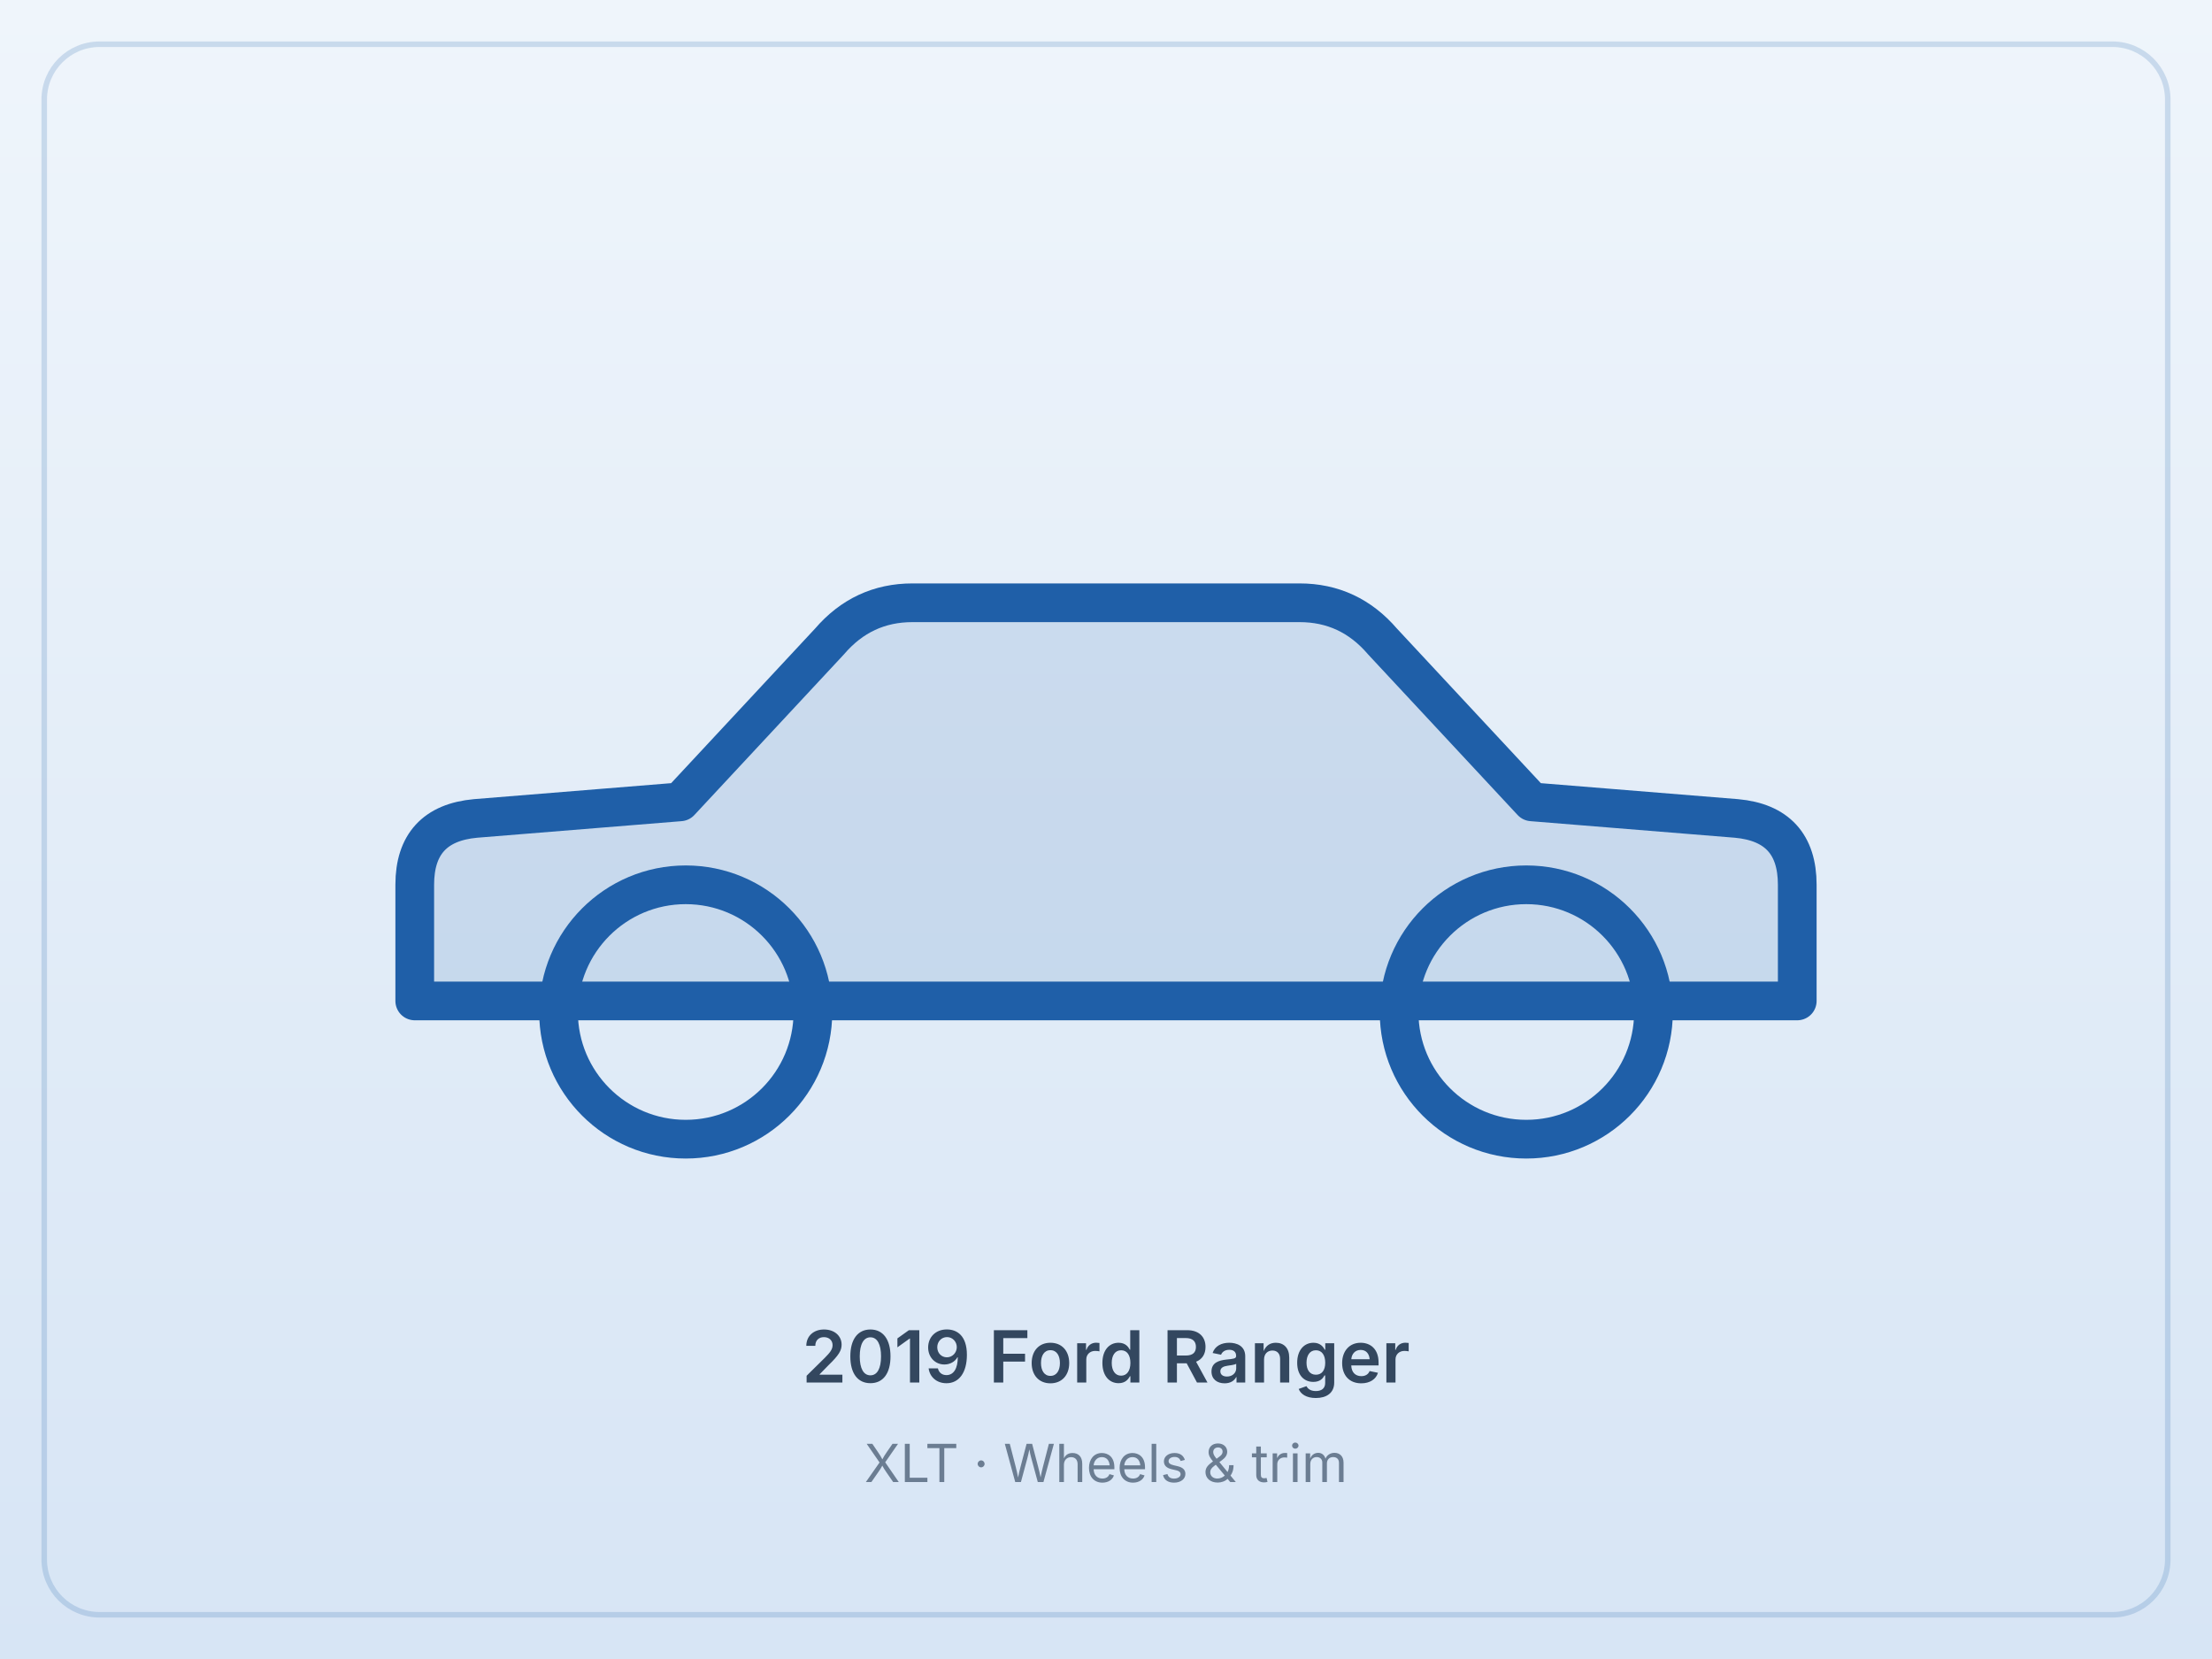
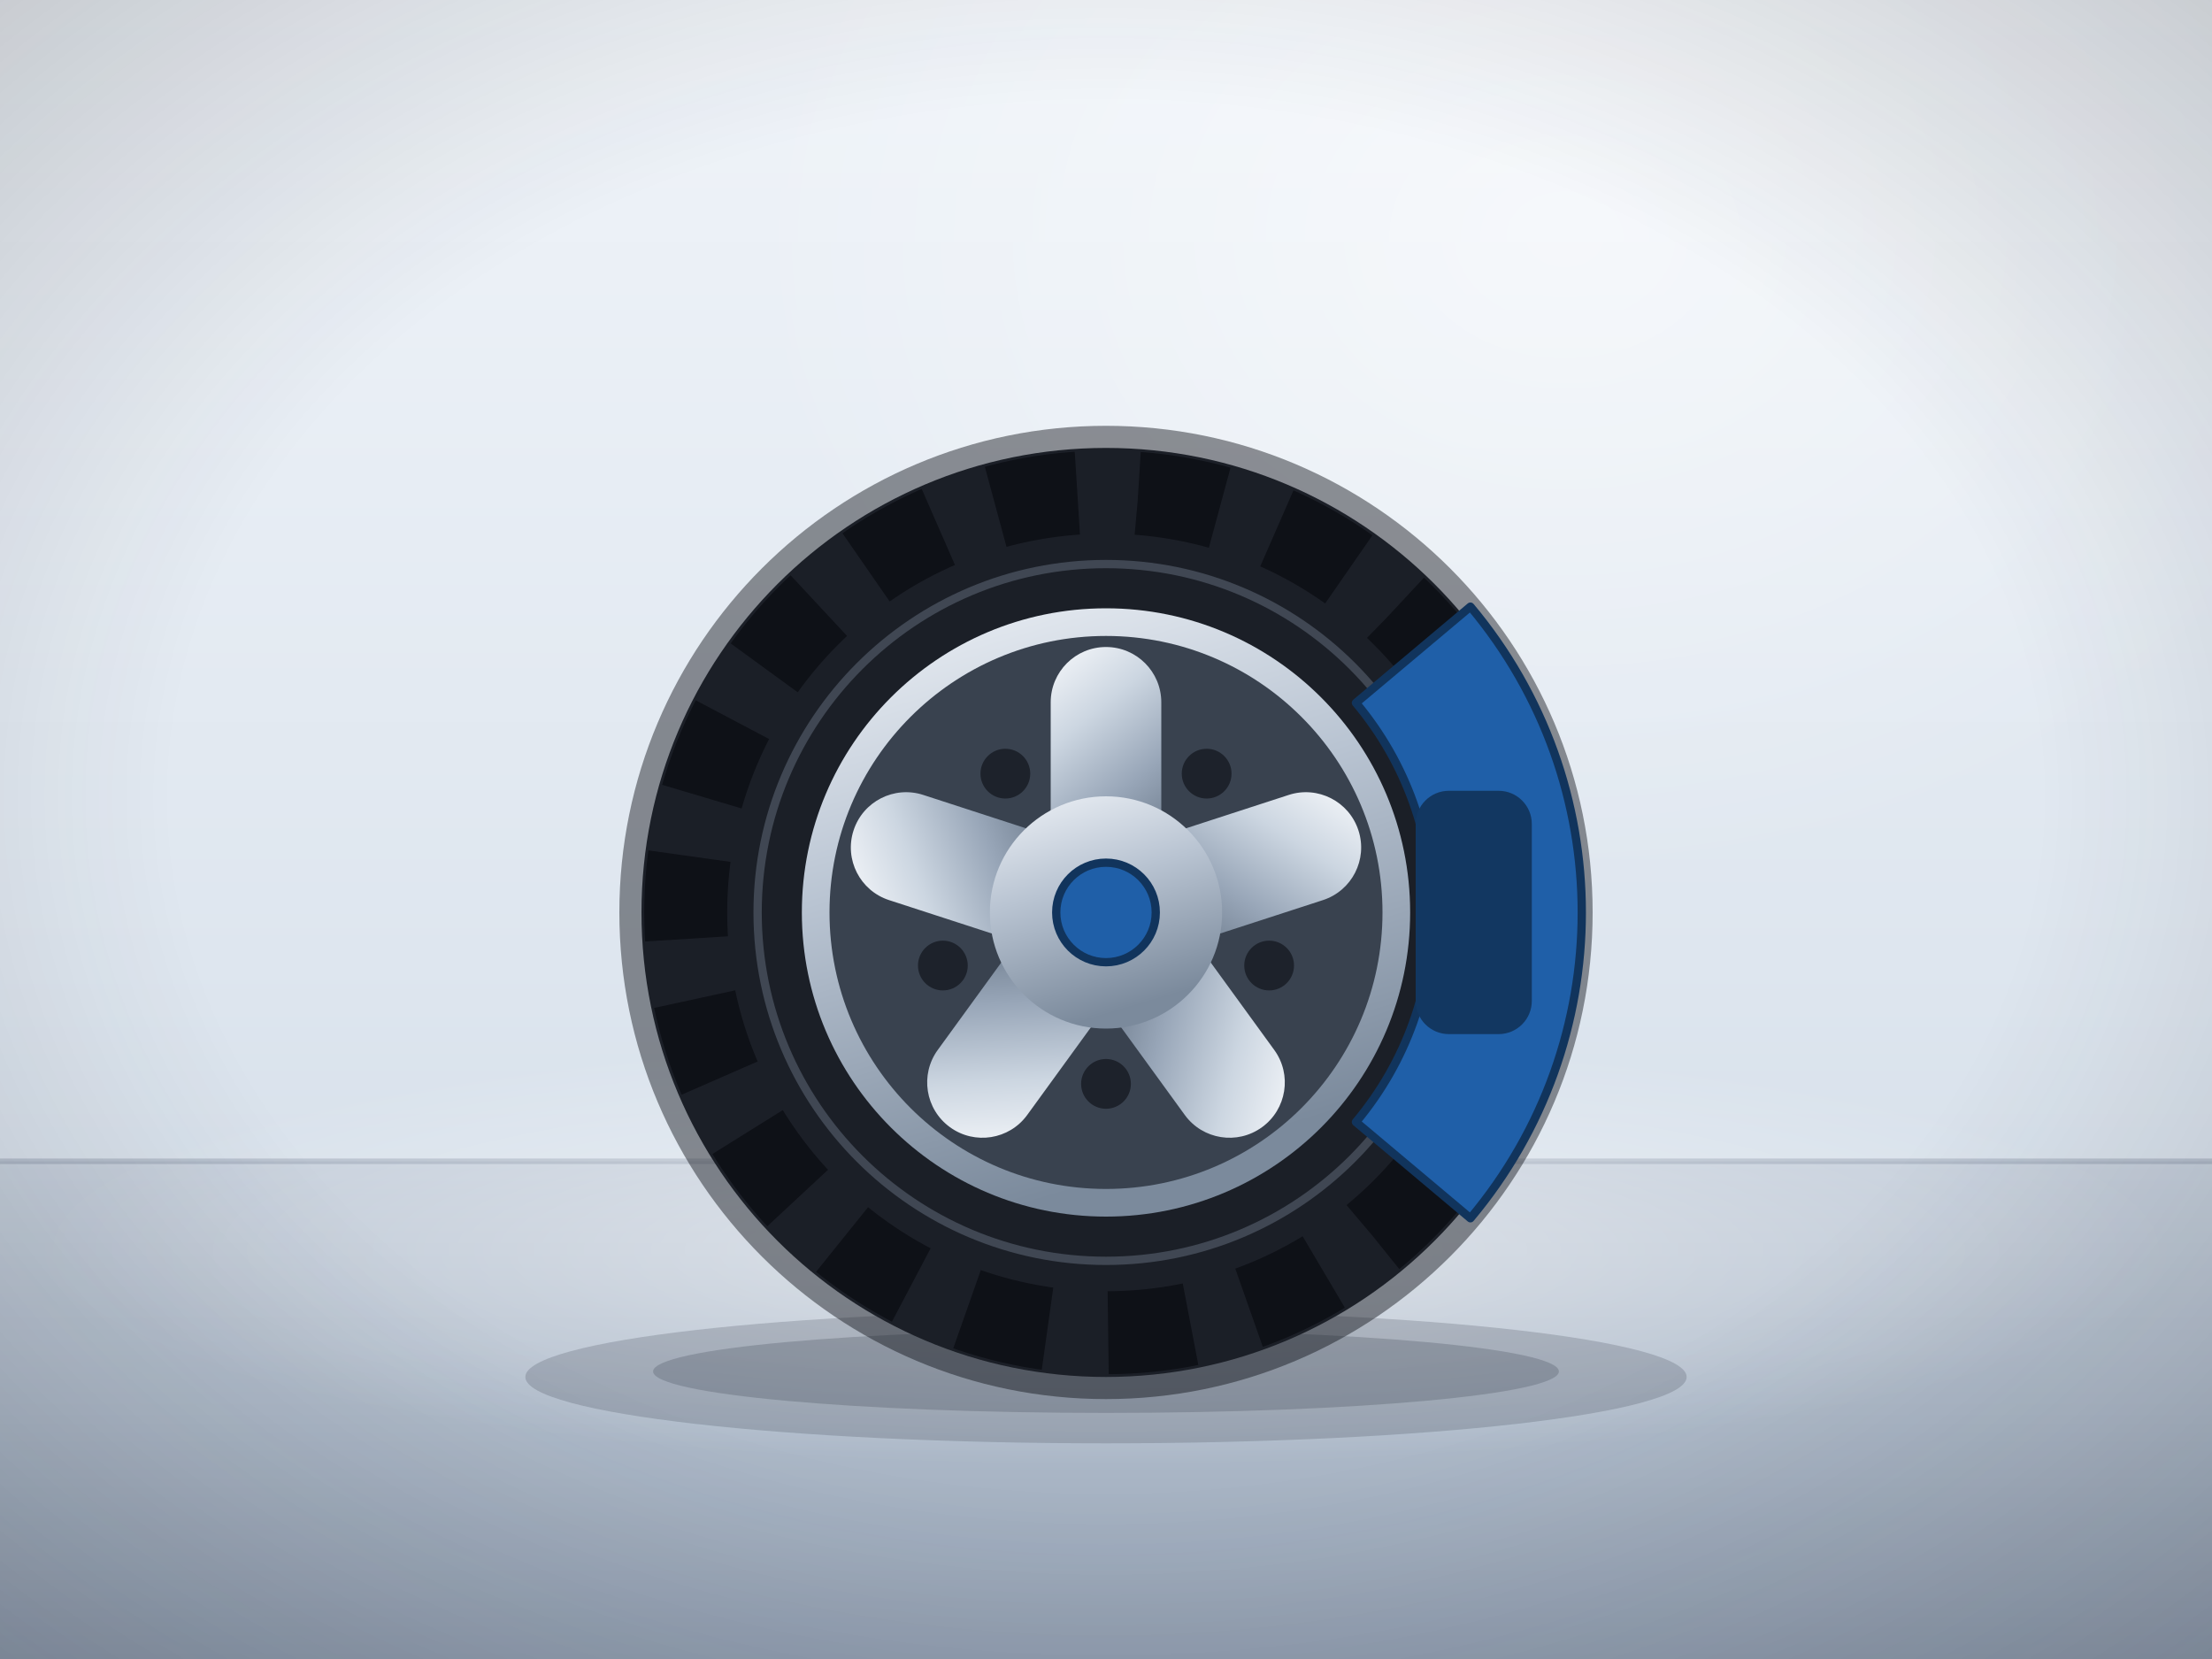
- <svg xmlns="http://www.w3.org/2000/svg" viewBox="0 0 800 600" width="800" height="600" role="img" aria-label="2019 Ford Ranger">
+ <svg xmlns="http://www.w3.org/2000/svg" viewBox="0 0 800 600" width="800" height="600" role="presentation">
  <defs>
-     <linearGradient id="bg" x1="0" y1="0" x2="0" y2="1">
-       <stop offset="0" stop-color="#eff5fb" />
-       <stop offset="1" stop-color="#d7e5f5" />
+     <linearGradient id="wall" x1="0" y1="0" x2="0" y2="1">
+       <stop offset="0" stop-color="#f0f4f9" />
+       <stop offset="0.58" stop-color="#dee6ef" />
+       <stop offset="1" stop-color="#cbd6e2" />
+     </linearGradient>
+     <linearGradient id="floor" x1="0" y1="0" x2="0" y2="1">
+       <stop offset="0" stop-color="#c7d0dc" />
+       <stop offset="0.5" stop-color="#b0bccb" />
+       <stop offset="1" stop-color="#94a1b3" />
+     </linearGradient>
+     <radialGradient id="pool" cx="0.5" cy="0.5" r="0.5">
+       <stop offset="0" stop-color="#ffffff" stop-opacity="0.5" />
+       <stop offset="1" stop-color="#ffffff" stop-opacity="0" />
+     </radialGradient>
+     <radialGradient id="key" cx="0.5" cy="0.5" r="0.5">
+       <stop offset="0" stop-color="#ffffff" stop-opacity="0.5" />
+       <stop offset="1" stop-color="#ffffff" stop-opacity="0" />
+     </radialGradient>
+     <radialGradient id="vig" cx="0.5" cy="0.48" r="0.76">
+       <stop offset="0.55" stop-color="#10131a" stop-opacity="0" />
+       <stop offset="1" stop-color="#10131a" stop-opacity="0.22" />
+     </radialGradient>
+     <linearGradient id="paint" x1="0" y1="0" x2="0.16" y2="1">
+       <stop offset="0" stop-color="#93b2d5" />
+       <stop offset="0.3" stop-color="#4379b6" />
+       <stop offset="0.62" stop-color="#1f5fa8" />
+       <stop offset="1" stop-color="#11355e" />
+     </linearGradient>
+     <linearGradient id="paintLo" x1="0" y1="0" x2="0.2" y2="1">
+       <stop offset="0" stop-color="#1b5494" />
+       <stop offset="1" stop-color="#0d2847" />
+     </linearGradient>
+     <linearGradient id="glass" x1="0" y1="0" x2="0.28" y2="1">
+       <stop offset="0" stop-color="#b8cadc" />
+       <stop offset="0.4" stop-color="#63768e" />
+       <stop offset="1" stop-color="#2b3543" />
+     </linearGradient>
+     <linearGradient id="steel" x1="0" y1="0" x2="0.34" y2="1">
+       <stop offset="0" stop-color="#f6f8fb" />
+       <stop offset="0.34" stop-color="#ccd6e1" />
+       <stop offset="0.68" stop-color="#98a6b8" />
+       <stop offset="1" stop-color="#6a7889" />
+     </linearGradient>
+     <linearGradient id="rim" x1="0" y1="0" x2="0.3" y2="1">
+       <stop offset="0" stop-color="#eef2f7" />
+       <stop offset="0.45" stop-color="#b9c4d2" />
+       <stop offset="1" stop-color="#7b8a9c" />
+     </linearGradient>
+     <linearGradient id="cabin" x1="0" y1="0" x2="0.2" y2="1">
+       <stop offset="0" stop-color="#4a5361" />
+       <stop offset="1" stop-color="#191d24" />
    </linearGradient>
  </defs>
-   <rect width="800" height="600" fill="url(#bg)" />
-   <rect x="16" y="16" width="768" height="568" rx="20" fill="none" stroke="#1f5fa8" stroke-opacity="0.18" stroke-width="2" />
-   <g transform="translate(0, -10)">
-     <path d="M150 372 L150 330 Q150 308 172 306 L246 300 L300 242 Q312 228 330 228 L470 228 Q488 228 500 242 L554 300 L628 306 Q650 308 650 330 L650 372 Z" fill="#1f5fa8" fill-opacity="0.14" stroke="#1f5fa8" stroke-width="14" stroke-linejoin="round" />
-     <circle cx="248" cy="376" r="46" fill="none" stroke="#1f5fa8" stroke-width="14" />
-     <circle cx="552" cy="376" r="46" fill="none" stroke="#1f5fa8" stroke-width="14" />
-   </g>
-   <text x="400" y="500" text-anchor="middle" font-family="Inter, Segoe UI, system-ui, sans-serif" font-size="26" font-weight="600" fill="#33475f">2019 Ford Ranger</text>
-   <text x="400" y="536" text-anchor="middle" font-family="Inter, Segoe UI, system-ui, sans-serif" font-size="19" fill="#6b7d92">XLT · Wheels &amp; trim</text>
+   <rect width="800" height="600" fill="url(#wall)" />
+   <rect y="420" width="800" height="180" fill="url(#floor)" />
+   <rect y="419" width="800" height="2" fill="#8b97a8" opacity="0.45" />
+   <ellipse cx="400" cy="452" rx="392" ry="78" fill="url(#pool)" />
+   <ellipse cx="566" cy="86" rx="300" ry="232" fill="url(#key)" />
+   <ellipse cx="400" cy="498" rx="210" ry="24" fill="#2b3240" opacity="0.2" />
+   <ellipse cx="400" cy="496" rx="163.8" ry="15" fill="#2b3240" opacity="0.22" />
+   <circle cx="400" cy="330" r="176" fill="#0f1218" opacity="0.45" />
+   <circle cx="400" cy="330" r="168" fill="#1b1f27" />
+   <circle cx="400" cy="330" r="152" fill="none" stroke="#0c0e14" stroke-width="30" stroke-dasharray="30 22" opacity="0.85" />
+   <circle cx="400" cy="330" r="126" fill="none" stroke="#6d7889" stroke-width="3" opacity="0.45" />
+   <circle cx="400" cy="330" r="110" fill="url(#rim)" />
+   <circle cx="400" cy="330" r="100" fill="#39424f" />
+   <rect x="-20" y="-96" width="40" height="96" rx="20" transform="translate(400,330) rotate(0)" fill="url(#steel)" />
+   <rect x="-20" y="-96" width="40" height="96" rx="20" transform="translate(400,330) rotate(72)" fill="url(#steel)" />
+   <rect x="-20" y="-96" width="40" height="96" rx="20" transform="translate(400,330) rotate(144)" fill="url(#steel)" />
+   <rect x="-20" y="-96" width="40" height="96" rx="20" transform="translate(400,330) rotate(216)" fill="url(#steel)" />
+   <rect x="-20" y="-96" width="40" height="96" rx="20" transform="translate(400,330) rotate(288)" fill="url(#steel)" />
+   <circle cx="400" cy="330" r="42" fill="url(#rim)" />
+   <circle cx="400.0" cy="392.0" r="9" fill="#1d222b" />
+   <circle cx="341.0" cy="349.2" r="9" fill="#1d222b" />
+   <circle cx="363.6" cy="279.8" r="9" fill="#1d222b" />
+   <circle cx="436.4" cy="279.8" r="9" fill="#1d222b" />
+   <circle cx="459.0" cy="349.2" r="9" fill="#1d222b" />
+   <circle cx="400" cy="330" r="18" fill="#1f5fa8" />
+   <circle cx="400" cy="330" r="18" fill="none" stroke="#11345c" stroke-width="3" />
+   <path d="M 531.8 219.4 A 172 172 0 0 1 531.8 440.6 L 490.4 405.8 A 118 118 0 0 0 490.4 254.2 Z" fill="#1f5fa8" stroke="#11345c" stroke-width="3" stroke-linejoin="round" />
+   <rect x="512" y="286" width="42" height="88" rx="12" fill="#123761" />
+   <rect width="800" height="600" fill="url(#vig)" />
</svg>
